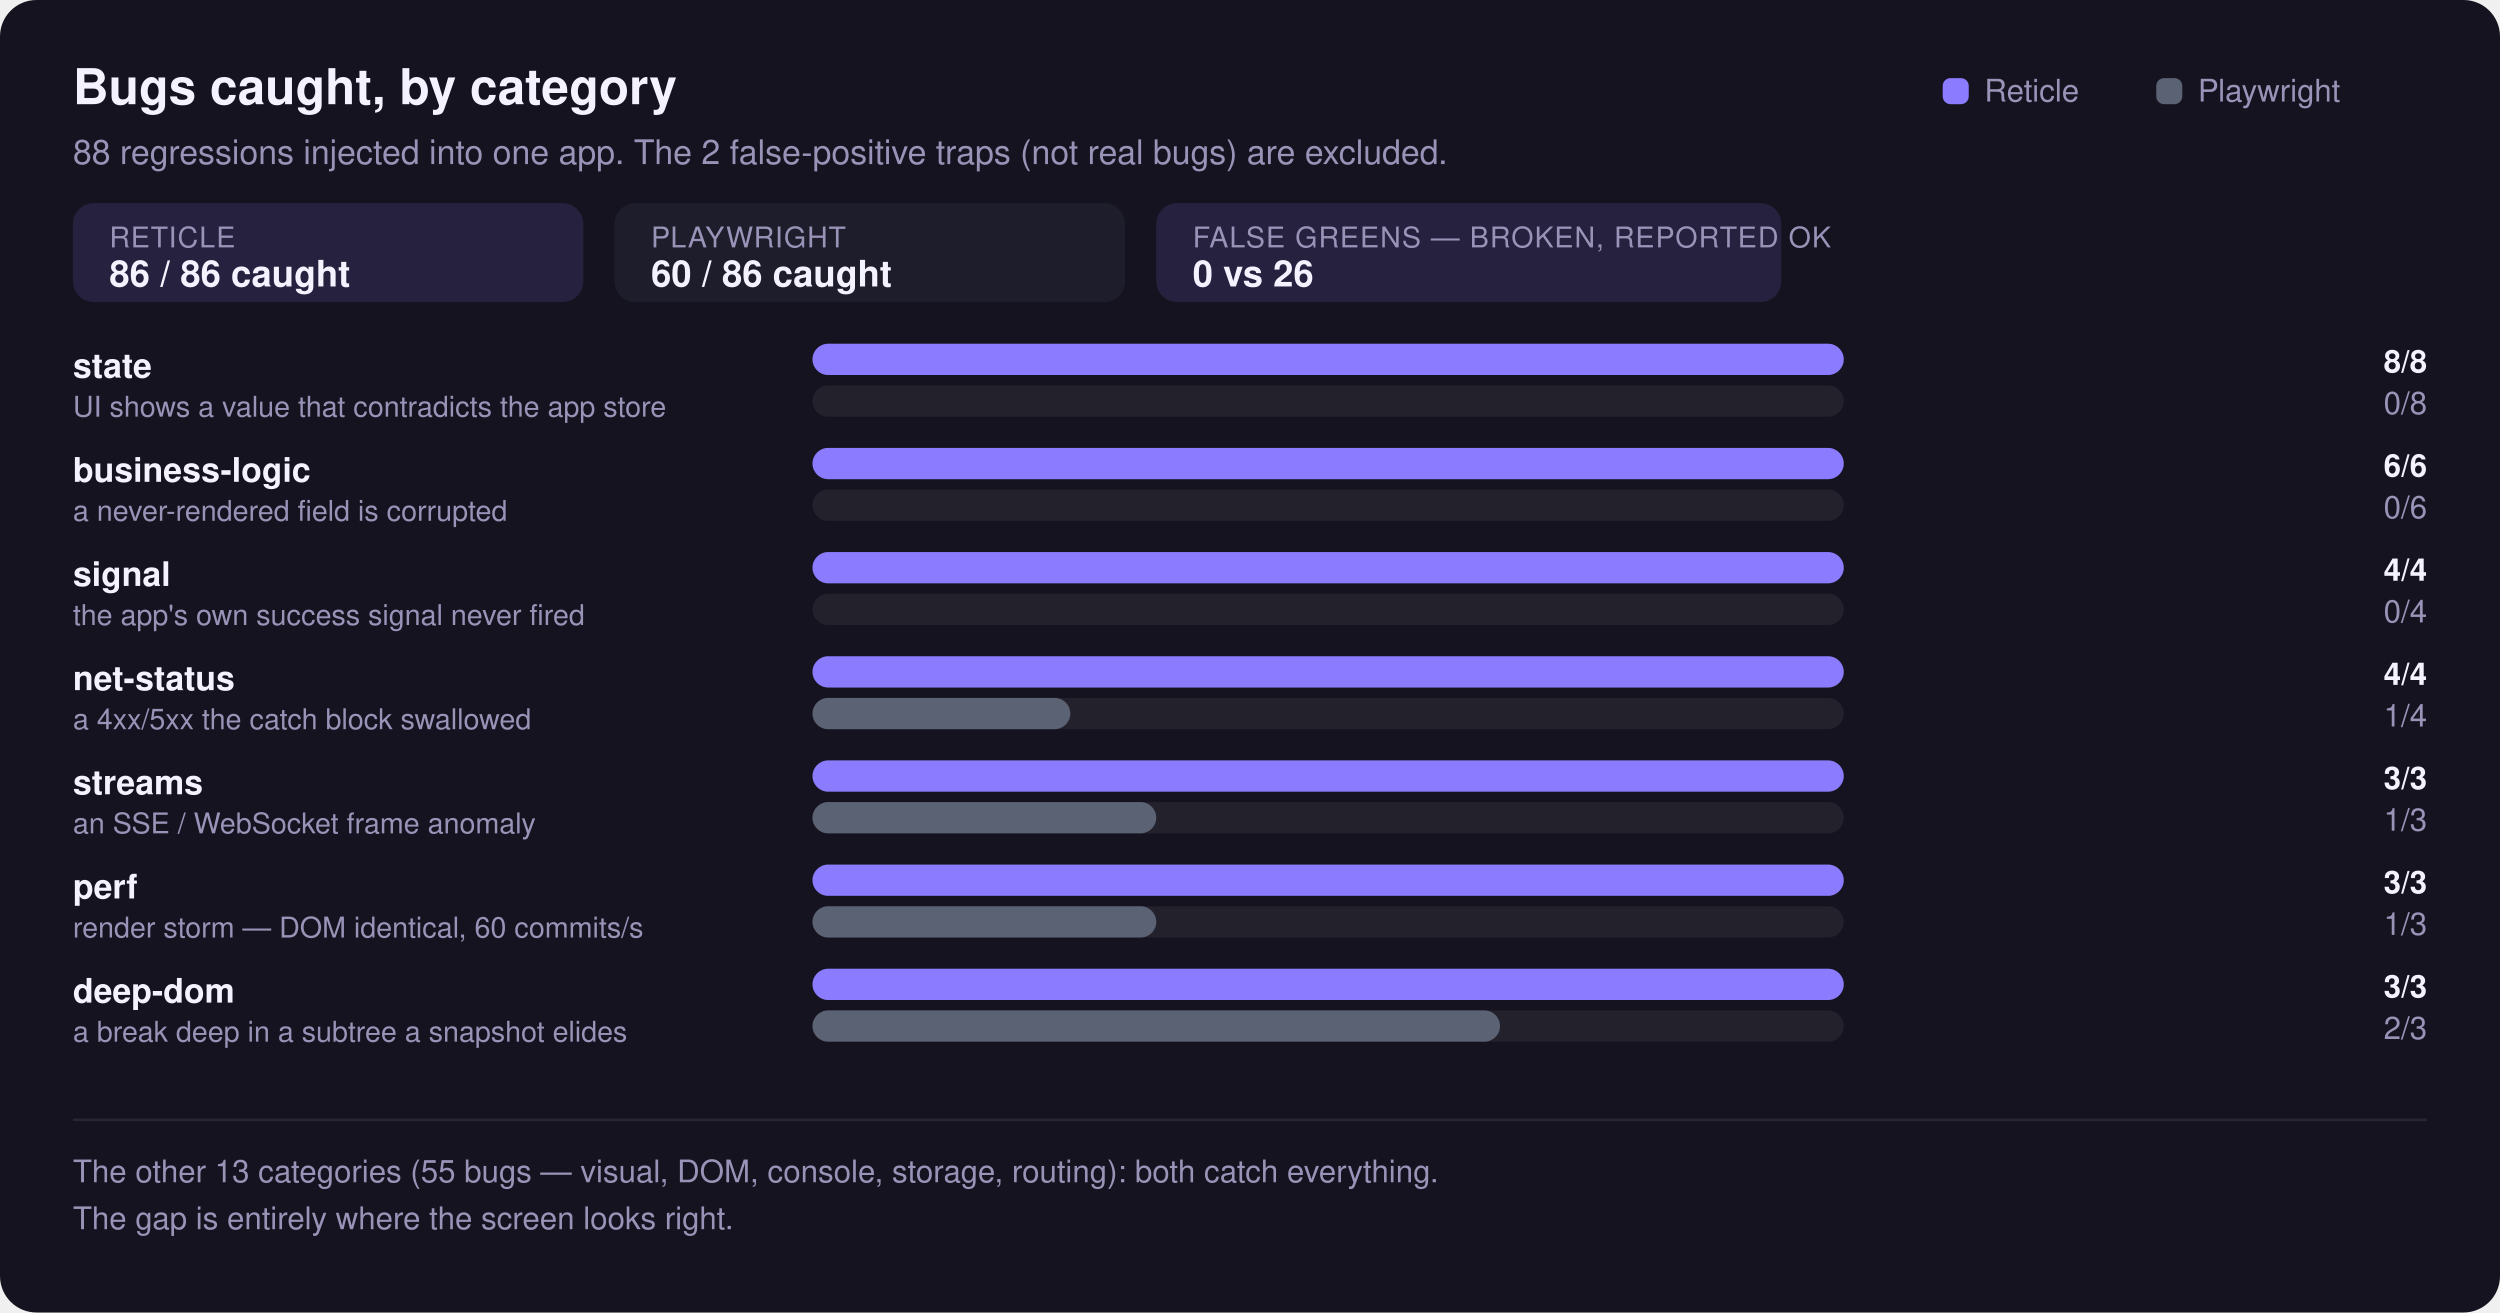
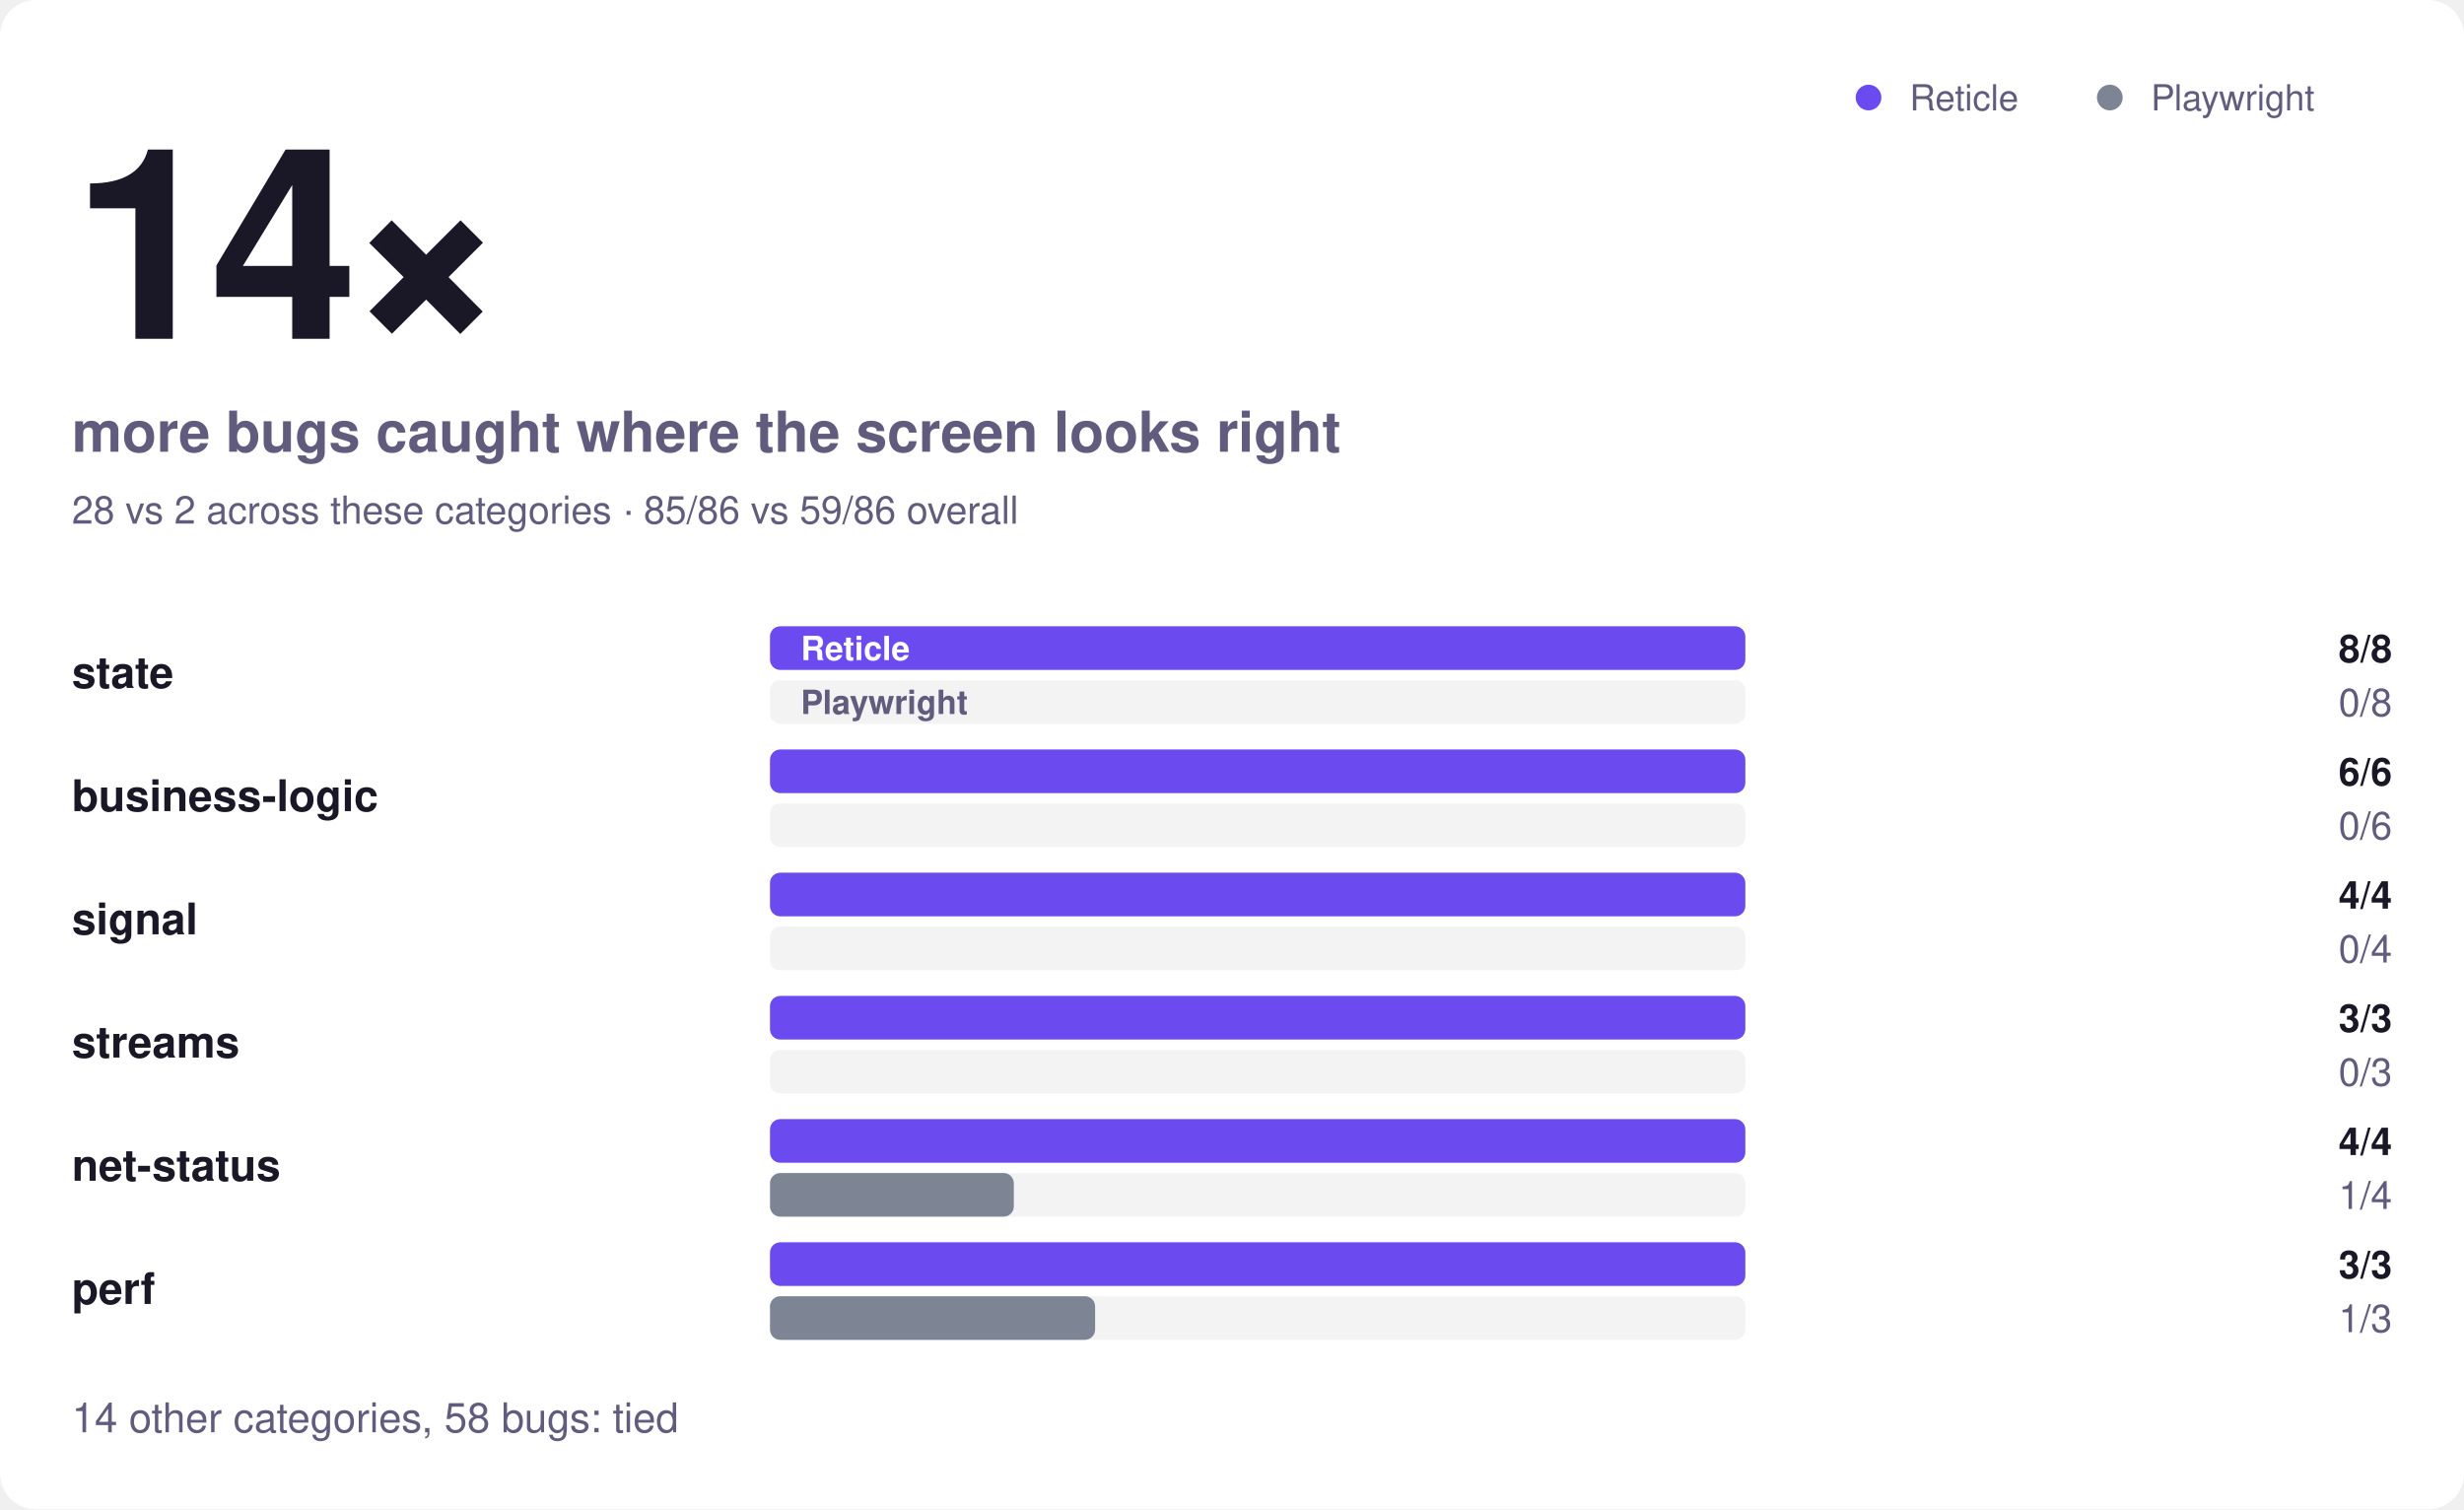
- <svg xmlns="http://www.w3.org/2000/svg" width="960" height="504" viewBox="0 0 960 504" font-family="-apple-system,BlinkMacSystemFont,Segoe UI,Helvetica,Arial,sans-serif" role="img" aria-label="Benchmark: bugs caught by category, Reticle versus Playwright">
-   <rect width="960" height="504" rx="14" fill="#15131f" />
-   <text x="28" y="40" fill="#f4f2ff" font-size="19" font-weight="700">Bugs caught, by category</text>
-   <rect x="746" y="30" width="10" height="10" rx="3" fill="#8b7bff" />
-   <text x="762" y="39" fill="#9a93b8" font-size="12">Reticle</text>
-   <rect x="828" y="30" width="10" height="10" rx="3" fill="#5b6273" />
-   <text x="844" y="39" fill="#9a93b8" font-size="12">Playwright</text>
-   <text x="28" y="63" fill="#9a93b8" font-size="13">88 regressions injected into one app. The 2 false-positive traps (not real bugs) are excluded.</text>
-   <rect x="28" y="78" width="196" height="38" rx="8" fill="#8b7bff" opacity="0.14" />
-   <text x="42" y="95" fill="#9a93b8" font-size="11" letter-spacing="0.4">RETICLE</text>
-   <text x="42" y="110" fill="#f4f2ff" font-size="14" font-weight="700">86 / 86 caught</text>
-   <rect x="236" y="78" width="196" height="38" rx="8" fill="#5b6273" opacity="0.14" />
-   <text x="250" y="95" fill="#9a93b8" font-size="11" letter-spacing="0.4">PLAYWRIGHT</text>
-   <text x="250" y="110" fill="#f4f2ff" font-size="14" font-weight="700">60 / 86 caught</text>
-   <rect x="444" y="78" width="240" height="38" rx="8" fill="#8b7bff" opacity="0.14" />
-   <text x="458" y="95" fill="#9a93b8" font-size="11" letter-spacing="0.4">FALSE GREENS — BROKEN, REPORTED OK</text>
-   <text x="458" y="110" fill="#f4f2ff" font-size="14" font-weight="700">0 vs 26</text>
-   <text x="28" y="145" fill="#f4f2ff" font-size="13" font-weight="600">state</text>
-   <text x="28" y="160" fill="#9a93b8" font-size="11">UI shows a value that contradicts the app store</text>
-   <rect x="312" y="132" width="396" height="12" rx="6" fill="#ffffff" opacity="0.06" />
-   <rect x="312" y="132" width="396" height="12" rx="6" fill="#8b7bff" />
-   <text x="932" y="143" text-anchor="end" fill="#f4f2ff" font-size="12" font-weight="700">8/8</text>
-   <rect x="312" y="148" width="396" height="12" rx="6" fill="#ffffff" opacity="0.06" />
-   <rect x="312" y="148" width="0" height="12" rx="6" fill="#5b6273" />
-   <text x="932" y="159" text-anchor="end" fill="#9a93b8" font-size="12">0/8</text>
-   <text x="28" y="185" fill="#f4f2ff" font-size="13" font-weight="600">business-logic</text>
-   <text x="28" y="200" fill="#9a93b8" font-size="11">a never-rendered field is corrupted</text>
-   <rect x="312" y="172" width="396" height="12" rx="6" fill="#ffffff" opacity="0.06" />
-   <rect x="312" y="172" width="396" height="12" rx="6" fill="#8b7bff" />
-   <text x="932" y="183" text-anchor="end" fill="#f4f2ff" font-size="12" font-weight="700">6/6</text>
-   <rect x="312" y="188" width="396" height="12" rx="6" fill="#ffffff" opacity="0.06" />
-   <rect x="312" y="188" width="0" height="12" rx="6" fill="#5b6273" />
-   <text x="932" y="199" text-anchor="end" fill="#9a93b8" font-size="12">0/6</text>
-   <text x="28" y="225" fill="#f4f2ff" font-size="13" font-weight="600">signal</text>
-   <text x="28" y="240" fill="#9a93b8" font-size="11">the app's own success signal never fired</text>
-   <rect x="312" y="212" width="396" height="12" rx="6" fill="#ffffff" opacity="0.06" />
-   <rect x="312" y="212" width="396" height="12" rx="6" fill="#8b7bff" />
-   <text x="932" y="223" text-anchor="end" fill="#f4f2ff" font-size="12" font-weight="700">4/4</text>
-   <rect x="312" y="228" width="396" height="12" rx="6" fill="#ffffff" opacity="0.06" />
-   <rect x="312" y="228" width="0" height="12" rx="6" fill="#5b6273" />
-   <text x="932" y="239" text-anchor="end" fill="#9a93b8" font-size="12">0/4</text>
-   <text x="28" y="265" fill="#f4f2ff" font-size="13" font-weight="600">net-status</text>
-   <text x="28" y="280" fill="#9a93b8" font-size="11">a 4xx/5xx the catch block swallowed</text>
-   <rect x="312" y="252" width="396" height="12" rx="6" fill="#ffffff" opacity="0.06" />
-   <rect x="312" y="252" width="396" height="12" rx="6" fill="#8b7bff" />
-   <text x="932" y="263" text-anchor="end" fill="#f4f2ff" font-size="12" font-weight="700">4/4</text>
-   <rect x="312" y="268" width="396" height="12" rx="6" fill="#ffffff" opacity="0.06" />
-   <rect x="312" y="268" width="99" height="12" rx="6" fill="#5b6273" />
-   <text x="932" y="279" text-anchor="end" fill="#9a93b8" font-size="12">1/4</text>
-   <text x="28" y="305" fill="#f4f2ff" font-size="13" font-weight="600">streams</text>
-   <text x="28" y="320" fill="#9a93b8" font-size="11">an SSE / WebSocket frame anomaly</text>
-   <rect x="312" y="292" width="396" height="12" rx="6" fill="#ffffff" opacity="0.06" />
-   <rect x="312" y="292" width="396" height="12" rx="6" fill="#8b7bff" />
-   <text x="932" y="303" text-anchor="end" fill="#f4f2ff" font-size="12" font-weight="700">3/3</text>
-   <rect x="312" y="308" width="396" height="12" rx="6" fill="#ffffff" opacity="0.06" />
-   <rect x="312" y="308" width="132" height="12" rx="6" fill="#5b6273" />
-   <text x="932" y="319" text-anchor="end" fill="#9a93b8" font-size="12">1/3</text>
-   <text x="28" y="345" fill="#f4f2ff" font-size="13" font-weight="600">perf</text>
-   <text x="28" y="360" fill="#9a93b8" font-size="11">render storm — DOM identical, 60 commits/s</text>
-   <rect x="312" y="332" width="396" height="12" rx="6" fill="#ffffff" opacity="0.06" />
-   <rect x="312" y="332" width="396" height="12" rx="6" fill="#8b7bff" />
-   <text x="932" y="343" text-anchor="end" fill="#f4f2ff" font-size="12" font-weight="700">3/3</text>
-   <rect x="312" y="348" width="396" height="12" rx="6" fill="#ffffff" opacity="0.06" />
-   <rect x="312" y="348" width="132" height="12" rx="6" fill="#5b6273" />
-   <text x="932" y="359" text-anchor="end" fill="#9a93b8" font-size="12">1/3</text>
-   <text x="28" y="385" fill="#f4f2ff" font-size="13" font-weight="600">deep-dom</text>
-   <text x="28" y="400" fill="#9a93b8" font-size="11">a break deep in a subtree a snapshot elides</text>
-   <rect x="312" y="372" width="396" height="12" rx="6" fill="#ffffff" opacity="0.06" />
-   <rect x="312" y="372" width="396" height="12" rx="6" fill="#8b7bff" />
-   <text x="932" y="383" text-anchor="end" fill="#f4f2ff" font-size="12" font-weight="700">3/3</text>
-   <rect x="312" y="388" width="396" height="12" rx="6" fill="#ffffff" opacity="0.06" />
-   <rect x="312" y="388" width="264" height="12" rx="6" fill="#5b6273" />
-   <text x="932" y="399" text-anchor="end" fill="#9a93b8" font-size="12">2/3</text>
-   <line x1="28" y1="430" x2="932" y2="430" stroke="#ffffff" stroke-opacity="0.08" />
-   <text x="28" y="454" fill="#9a93b8" font-size="12">The other 13 categories (55 bugs — visual, DOM, console, storage, routing): both catch everything.</text>
-   <text x="28" y="472" fill="#9a93b8" font-size="12">The gap is entirely where the screen looks right.</text>
+ <svg xmlns="http://www.w3.org/2000/svg" width="960" height="588" viewBox="0 0 960 588" font-family="-apple-system,BlinkMacSystemFont,Segoe UI,Helvetica,Arial,sans-serif" role="img" aria-label="Bugs caught by category: Reticle 85 of 86, Playwright 59 of 86. state 8 of 8 versus 0; business-logic 6 of 6 versus 0; signal 4 of 4 versus 0; streams 3 of 3 versus 0; net-status 4 of 4 versus 1; perf 3 of 3 versus 1. On the other 14 categories both catch everything.">
+   <rect x="0" y="0" width="960" height="588" rx="14" fill="#ffffff" />
+   <text x="28" y="132" fill="#1a1726" font-size="104" font-weight="800" letter-spacing="-4">14×</text>
+   <text x="28" y="176" fill="#615c7d" font-size="22" font-weight="600">more bugs caught where the screen looks right</text>
+   <text x="28" y="204" fill="#615c7d" font-size="15">28 vs 2 across these categories · 85/86 vs 59/86 overall</text>
+   <circle cx="728.0" cy="38.0" r="6" fill="#6b4bf0" stroke="#ffffff" stroke-width="2" />
+   <text x="744" y="43" fill="#615c7d" font-size="14">Reticle</text>
+   <circle cx="822.0" cy="38.0" r="6" fill="#7d8494" stroke="#ffffff" stroke-width="2" />
+   <text x="838" y="43" fill="#615c7d" font-size="14">Playwright</text>
+   <text x="28" y="268" fill="#1a1726" font-size="17" font-weight="600">state</text>
+   <rect x="300" y="244" width="380" height="17" rx="4" fill="#000000" opacity="0.05" />
+   <rect x="300" y="244" width="380" height="17" rx="4" fill="#6b4bf0" />
+   <text x="932" y="258" fill="#1a1726" font-size="15" font-weight="700" text-anchor="end">8/8</text>
+   <rect x="300" y="265" width="380" height="17" rx="4" fill="#000000" opacity="0.05" />
+   <rect x="300" y="265" width="0" height="17" rx="4" fill="#7d8494" />
+   <text x="932" y="279" fill="#615c7d" font-size="15" text-anchor="end">0/8</text>
+   <text x="312" y="257.18" fill="#ffffff" font-size="13" font-weight="600">Reticle</text>
+   <text x="312" y="278.18" fill="#615c7d" font-size="13" font-weight="600">Playwright</text>
+   <text x="28" y="316" fill="#1a1726" font-size="17" font-weight="600">business-logic</text>
+   <rect x="300" y="292" width="380" height="17" rx="4" fill="#000000" opacity="0.05" />
+   <rect x="300" y="292" width="380" height="17" rx="4" fill="#6b4bf0" />
+   <text x="932" y="306" fill="#1a1726" font-size="15" font-weight="700" text-anchor="end">6/6</text>
+   <rect x="300" y="313" width="380" height="17" rx="4" fill="#000000" opacity="0.05" />
+   <rect x="300" y="313" width="0" height="17" rx="4" fill="#7d8494" />
+   <text x="932" y="327" fill="#615c7d" font-size="15" text-anchor="end">0/6</text>
+   <text x="28" y="364" fill="#1a1726" font-size="17" font-weight="600">signal</text>
+   <rect x="300" y="340" width="380" height="17" rx="4" fill="#000000" opacity="0.05" />
+   <rect x="300" y="340" width="380" height="17" rx="4" fill="#6b4bf0" />
+   <text x="932" y="354" fill="#1a1726" font-size="15" font-weight="700" text-anchor="end">4/4</text>
+   <rect x="300" y="361" width="380" height="17" rx="4" fill="#000000" opacity="0.05" />
+   <rect x="300" y="361" width="0" height="17" rx="4" fill="#7d8494" />
+   <text x="932" y="375" fill="#615c7d" font-size="15" text-anchor="end">0/4</text>
+   <text x="28" y="412" fill="#1a1726" font-size="17" font-weight="600">streams</text>
+   <rect x="300" y="388" width="380" height="17" rx="4" fill="#000000" opacity="0.05" />
+   <rect x="300" y="388" width="380" height="17" rx="4" fill="#6b4bf0" />
+   <text x="932" y="402" fill="#1a1726" font-size="15" font-weight="700" text-anchor="end">3/3</text>
+   <rect x="300" y="409" width="380" height="17" rx="4" fill="#000000" opacity="0.05" />
+   <rect x="300" y="409" width="0" height="17" rx="4" fill="#7d8494" />
+   <text x="932" y="423" fill="#615c7d" font-size="15" text-anchor="end">0/3</text>
+   <text x="28" y="460" fill="#1a1726" font-size="17" font-weight="600">net-status</text>
+   <rect x="300" y="436" width="380" height="17" rx="4" fill="#000000" opacity="0.05" />
+   <rect x="300" y="436" width="380" height="17" rx="4" fill="#6b4bf0" />
+   <text x="932" y="450" fill="#1a1726" font-size="15" font-weight="700" text-anchor="end">4/4</text>
+   <rect x="300" y="457" width="380" height="17" rx="4" fill="#000000" opacity="0.05" />
+   <rect x="300" y="457" width="95" height="17" rx="4" fill="#7d8494" />
+   <text x="932" y="471" fill="#615c7d" font-size="15" text-anchor="end">1/4</text>
+   <text x="28" y="508" fill="#1a1726" font-size="17" font-weight="600">perf</text>
+   <rect x="300" y="484" width="380" height="17" rx="4" fill="#000000" opacity="0.05" />
+   <rect x="300" y="484" width="380" height="17" rx="4" fill="#6b4bf0" />
+   <text x="932" y="498" fill="#1a1726" font-size="15" font-weight="700" text-anchor="end">3/3</text>
+   <rect x="300" y="505" width="380" height="17" rx="4" fill="#000000" opacity="0.05" />
+   <rect x="300" y="505" width="126.667" height="17" rx="4" fill="#7d8494" />
+   <text x="932" y="519" fill="#615c7d" font-size="15" text-anchor="end">1/3</text>
+   <text x="28" y="558" fill="#615c7d" font-size="16">14 other categories, 58 bugs: tied</text>
</svg>
